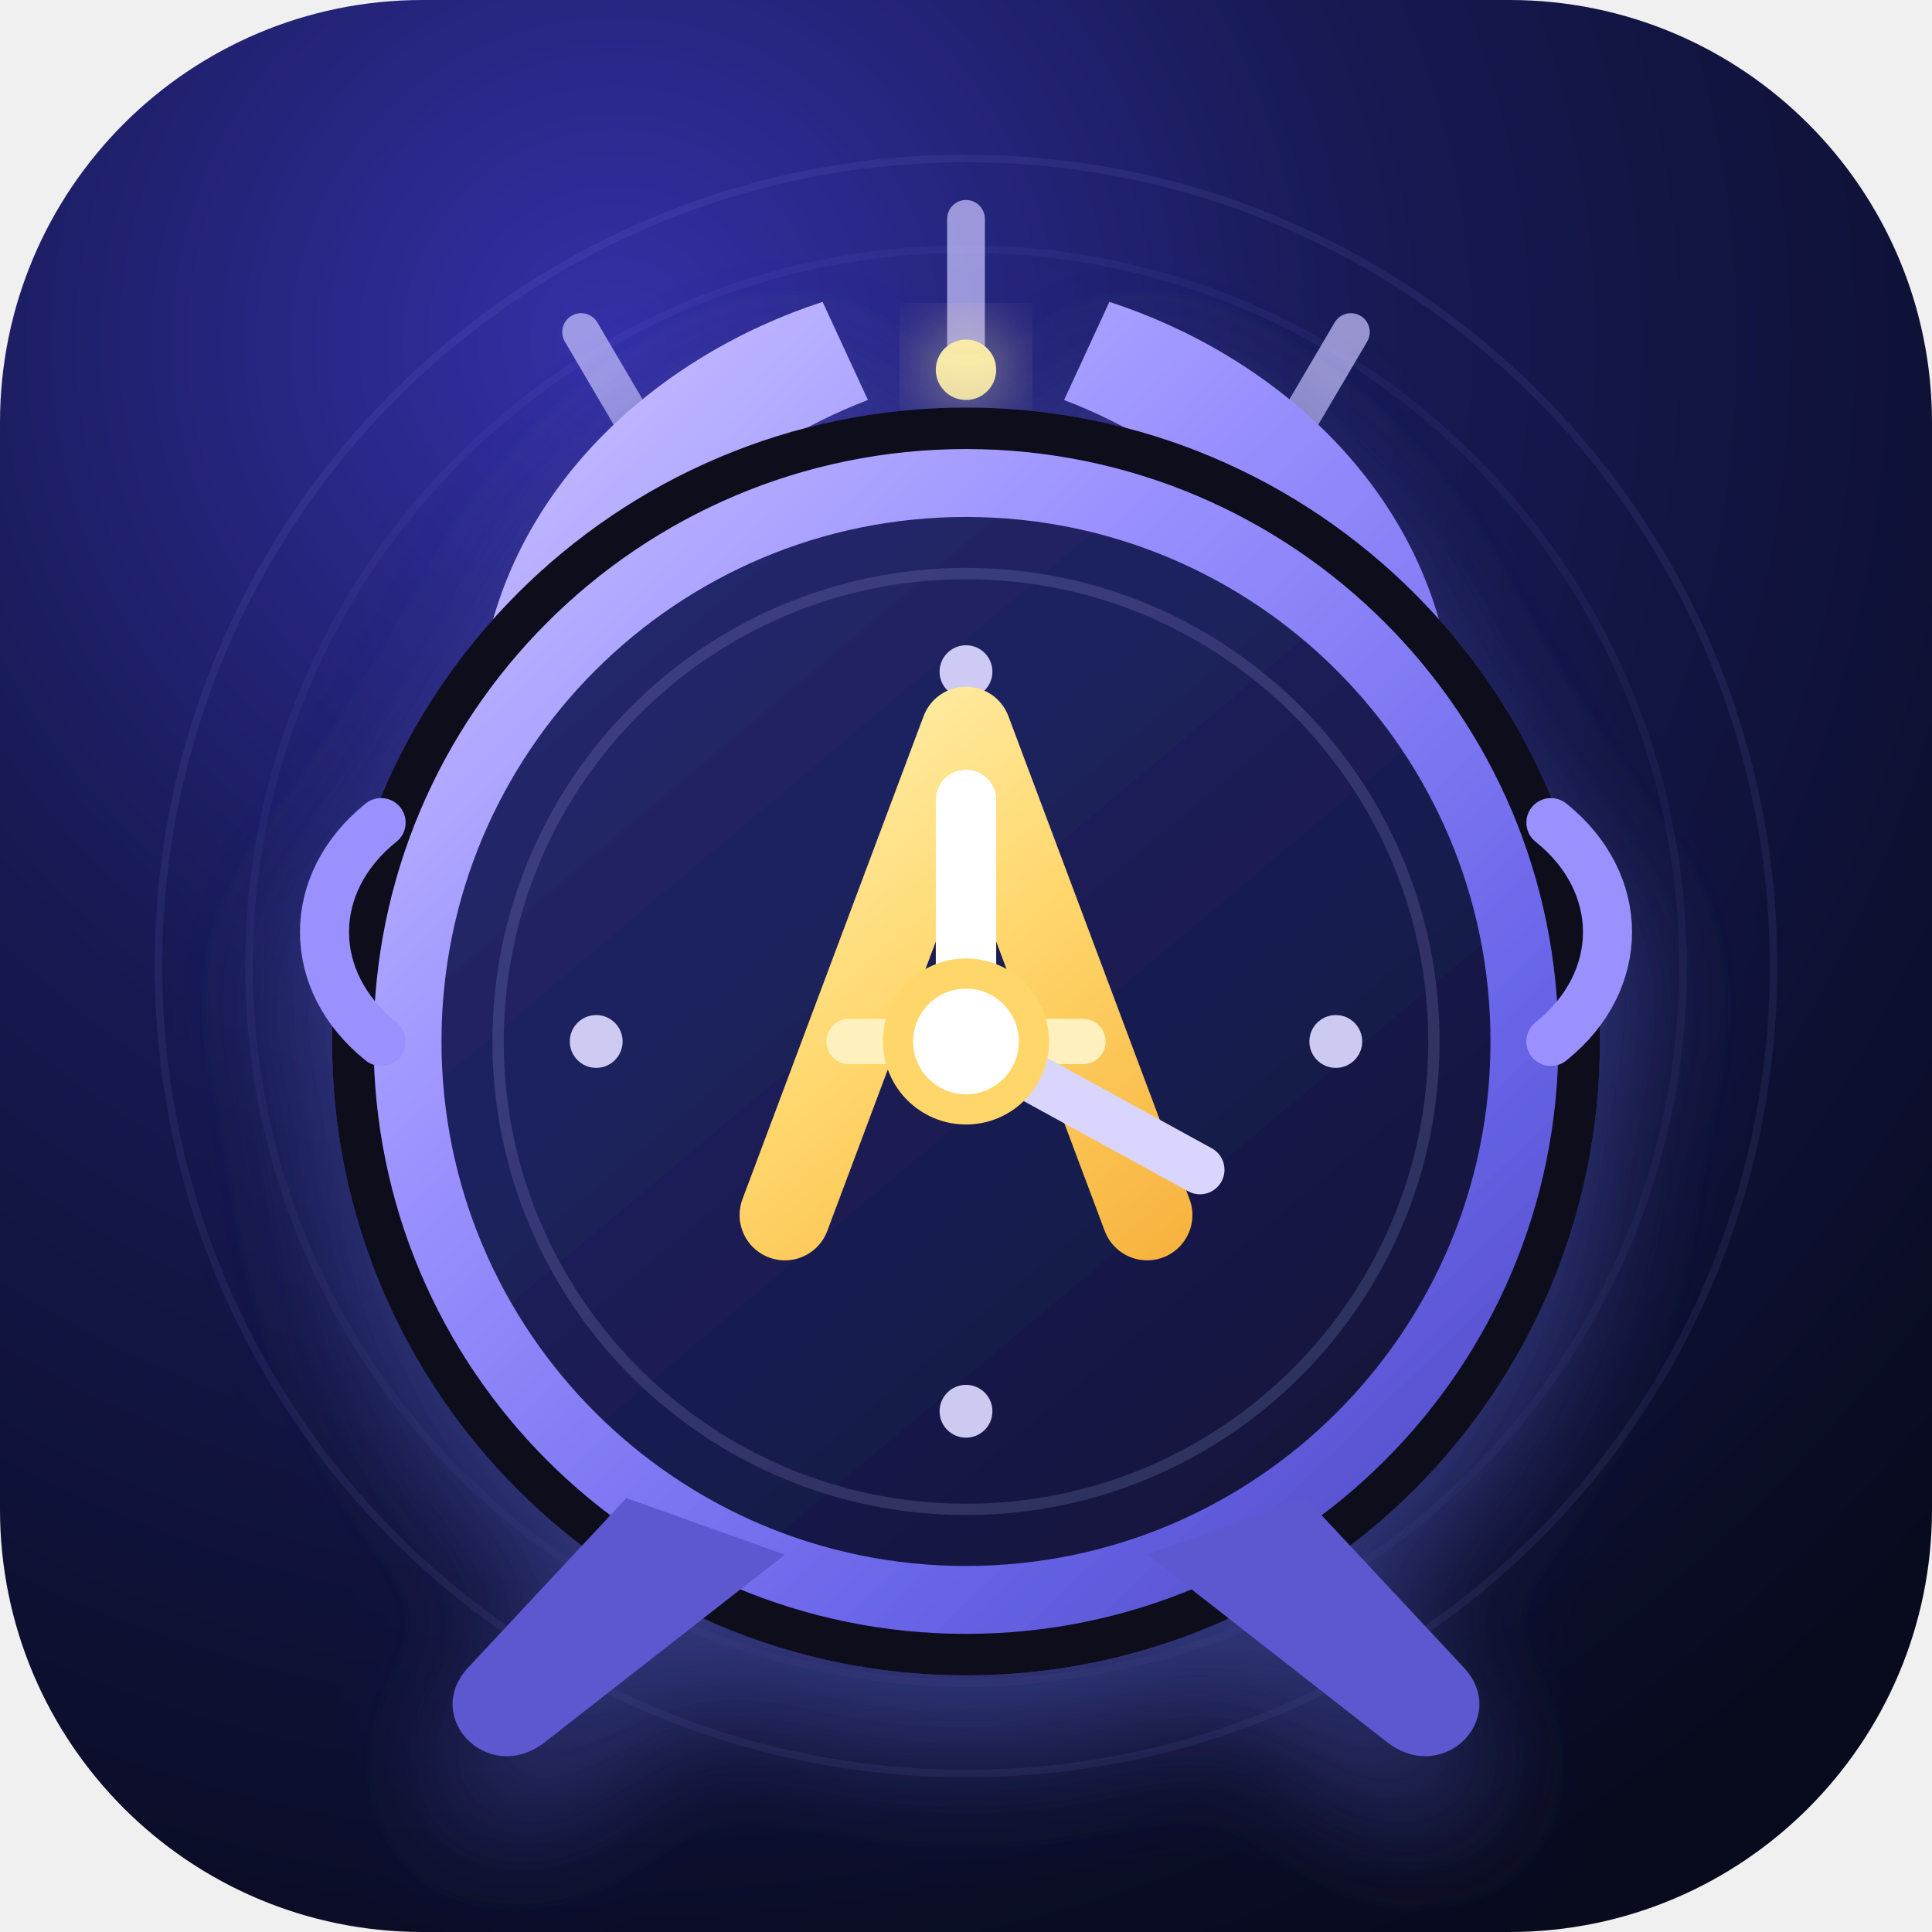
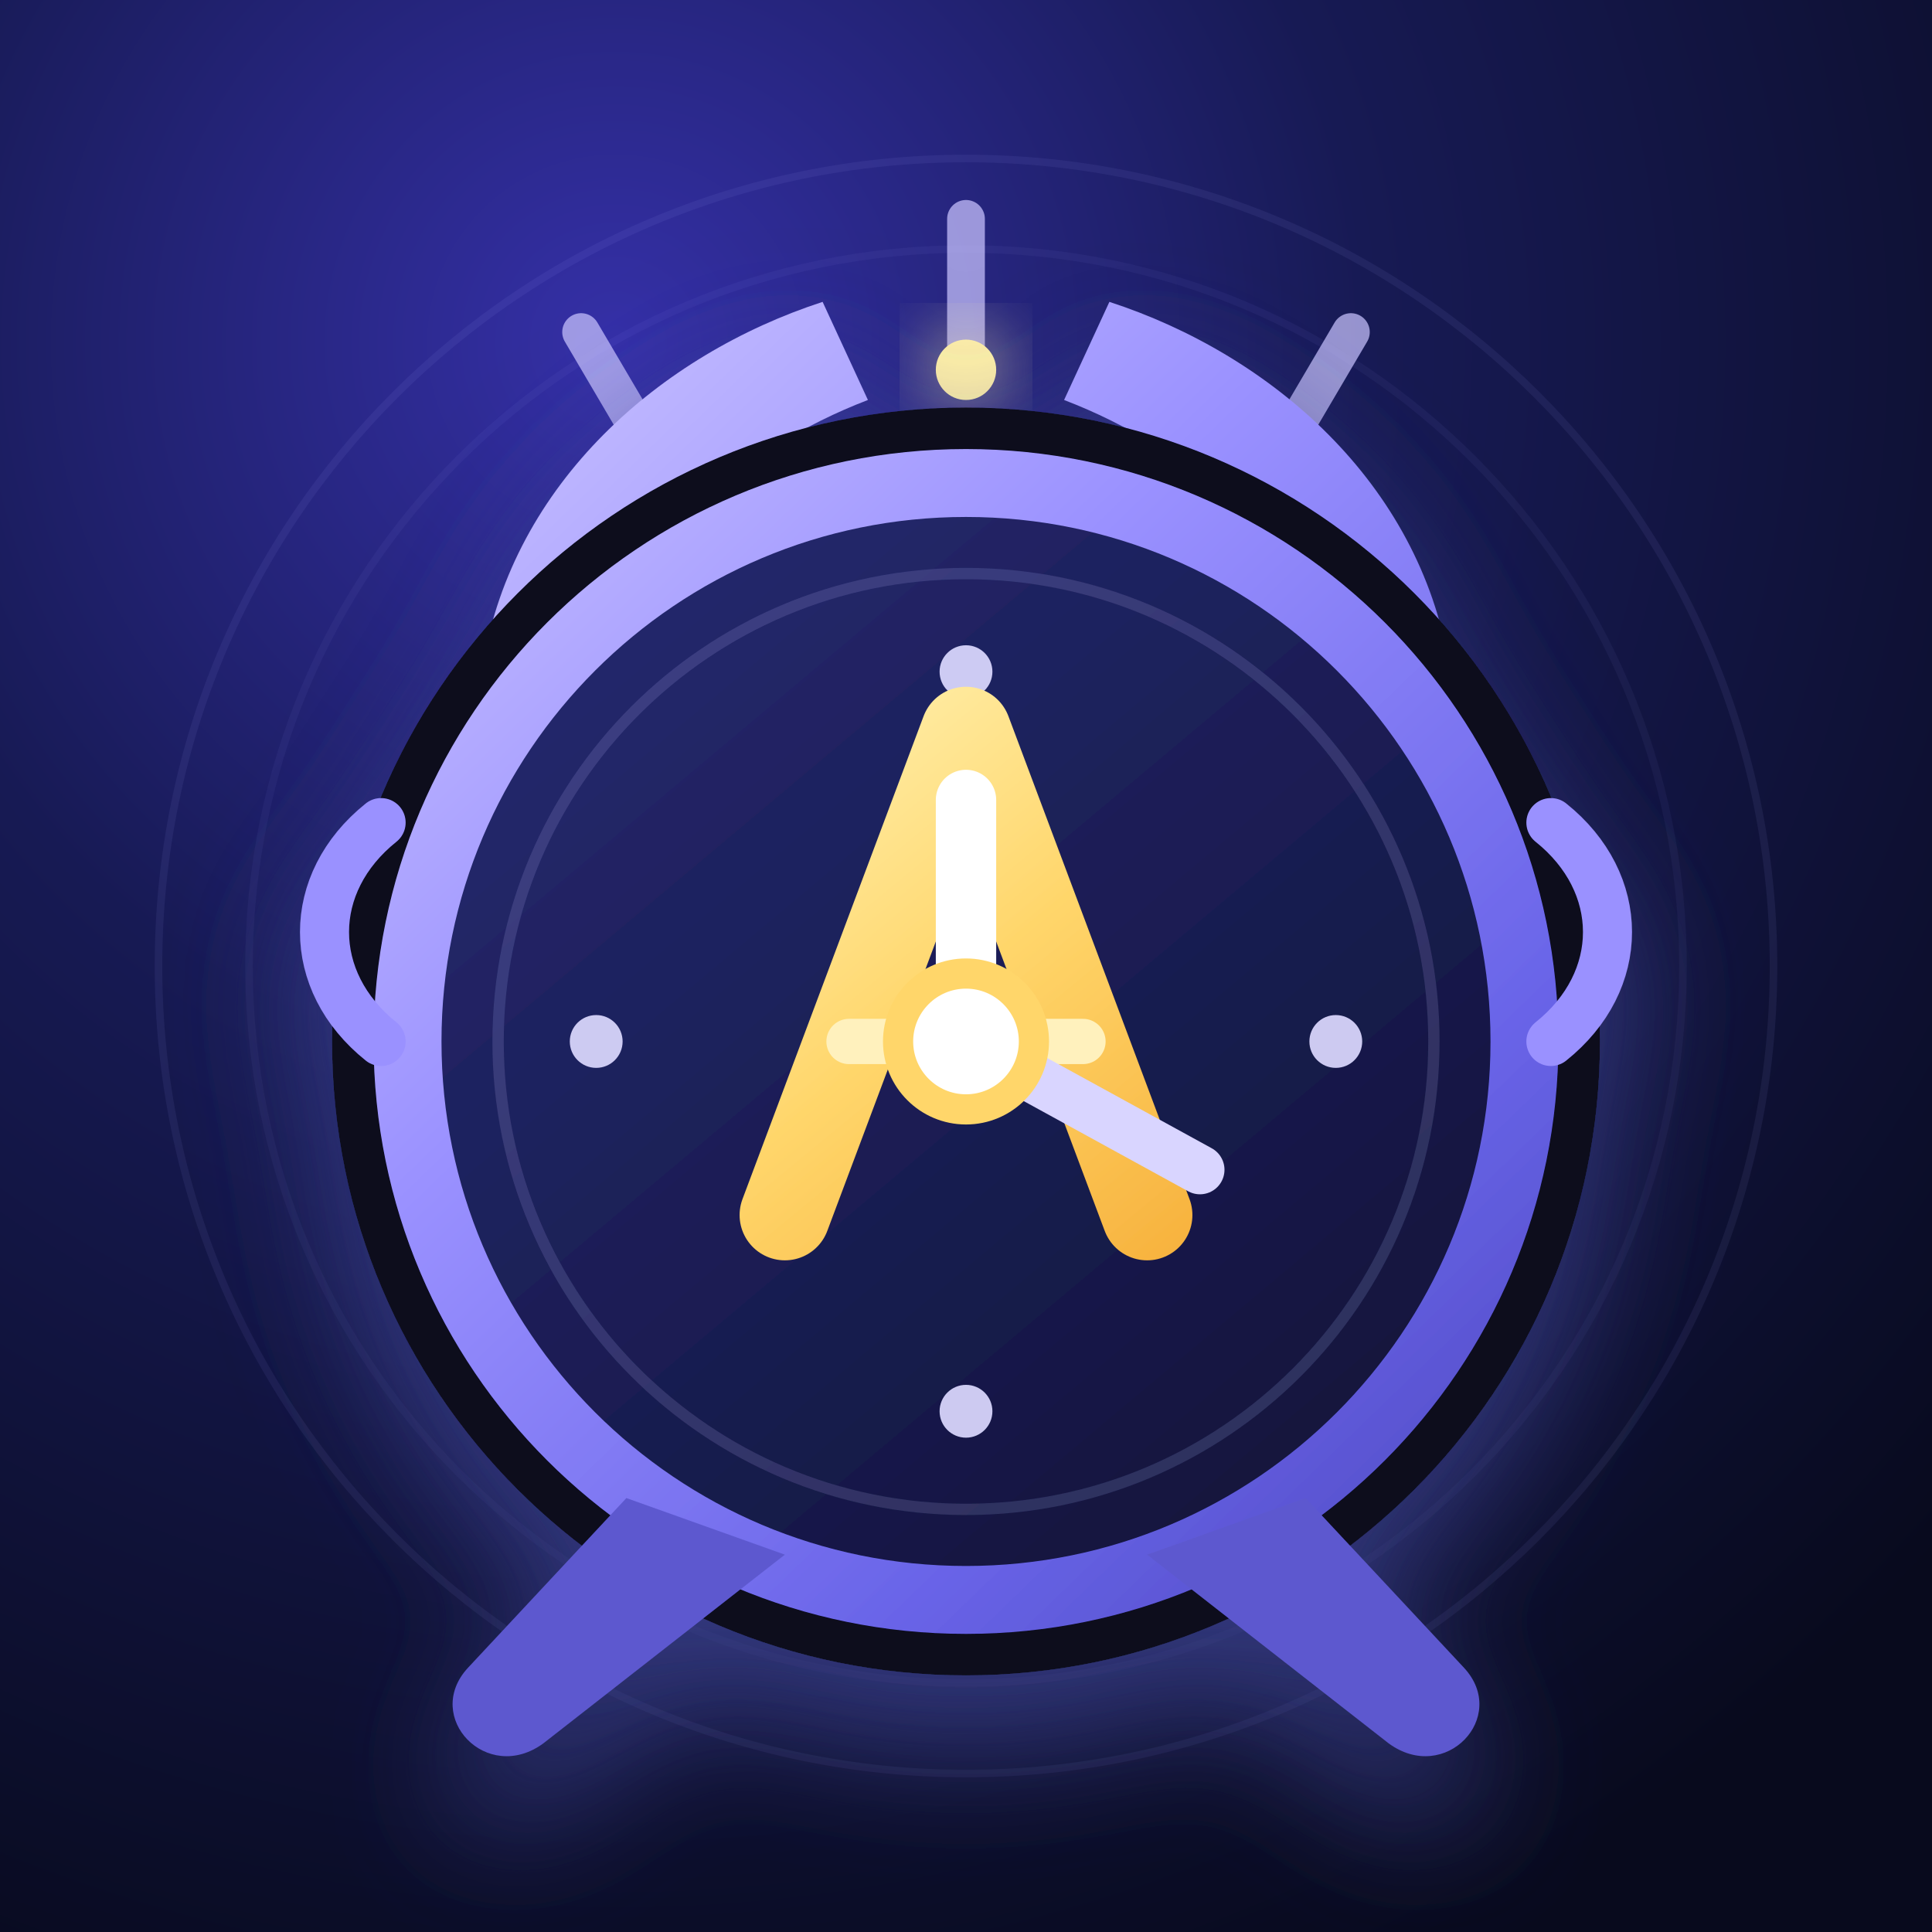
<svg xmlns="http://www.w3.org/2000/svg" viewBox="0 0 512 512" width="512" height="512">
  <defs>
    <radialGradient id="bg" cx="32%" cy="18%" r="92%">
      <stop offset="0%" stop-color="#3530a8" />
      <stop offset="42%" stop-color="#171a54" />
      <stop offset="100%" stop-color="#080a1d" />
    </radialGradient>
    <linearGradient id="ring" x1="82" y1="78" x2="430" y2="438" gradientUnits="userSpaceOnUse">
      <stop offset="0%" stop-color="#d5ceff" />
      <stop offset="38%" stop-color="#9a91ff" />
      <stop offset="72%" stop-color="#6964e8" />
      <stop offset="100%" stop-color="#4540b4" />
    </linearGradient>
    <linearGradient id="face" x1="150" y1="142" x2="358" y2="390" gradientUnits="userSpaceOnUse">
      <stop offset="0%" stop-color="#252970" />
      <stop offset="100%" stop-color="#11143b" />
    </linearGradient>
    <linearGradient id="gold" x1="200" y1="178" x2="330" y2="336" gradientUnits="userSpaceOnUse">
      <stop offset="0%" stop-color="#fff4b8" />
      <stop offset="48%" stop-color="#ffd66b" />
      <stop offset="100%" stop-color="#f6ad37" />
    </linearGradient>
    <filter id="shadow" x="-30%" y="-30%" width="160%" height="170%">
      <feGaussianBlur in="SourceAlpha" stdDeviation="18" result="blur" />
      <feOffset dy="18" result="offset" />
      <feColorMatrix in="offset" type="matrix" values="0.04 0 0 0 0.05  0 0.04 0 0 0.06  0 0 0.24 0 0.31  0 0 0 0.75 0" />
      <feMerge>
        <feMergeNode />
        <feMergeNode in="SourceGraphic" />
      </feMerge>
    </filter>
    <filter id="softGlow" x="-60%" y="-60%" width="220%" height="220%">
      <feGaussianBlur stdDeviation="10" result="b" />
      <feMerge>
        <feMergeNode in="b" />
        <feMergeNode in="SourceGraphic" />
      </feMerge>
    </filter>
  </defs>
-   <rect width="512" height="512" rx="112" fill="url(#bg)" />
+   <rect width="512" height="512" fill="url(#bg)" />
  <circle cx="256" cy="256" r="214" fill="none" stroke="#a9a3ff" stroke-opacity=".08" stroke-width="2" />
  <circle cx="256" cy="256" r="190" fill="none" stroke="#a9a3ff" stroke-opacity=".055" stroke-width="2" />
  <g stroke="#c9c4ff" stroke-width="10" stroke-linecap="round" opacity=".72">
    <path d="M256 58v38" />
    <path d="M154 88l20 34" />
    <path d="M358 88l-20 34" />
  </g>
  <circle cx="256" cy="98" r="8" fill="#fff0a8" filter="url(#softGlow)" />
  <g filter="url(#shadow)">
    <path d="M128 176c8-48 47-82 90-96l12 26c-34 13-61 38-70 70z" fill="url(#ring)" />
    <path d="M384 176c-8-48-47-82-90-96l-12 26c34 13 61 38 70 70z" fill="url(#ring)" />
    <circle cx="256" cy="276" r="158" fill="#090b26" stroke="#08091f" stroke-width="20" />
    <circle cx="256" cy="276" r="148" fill="url(#face)" stroke="url(#ring)" stroke-width="18" />
    <circle cx="256" cy="276" r="124" fill="none" stroke="#bcb6ff" stroke-opacity=".16" stroke-width="3" />
    <g fill="#dcd9ff" opacity=".92">
      <circle cx="256" cy="178" r="7" />
      <circle cx="354" cy="276" r="7" />
      <circle cx="256" cy="374" r="7" />
      <circle cx="158" cy="276" r="7" />
    </g>
    <path d="M208 322l48-128 48 128" fill="none" stroke="url(#gold)" stroke-width="24" stroke-linecap="round" stroke-linejoin="round" />
    <path d="M225 276h62" fill="none" stroke="#fff1bd" stroke-width="12" stroke-linecap="round" />
    <path d="M256 276v-64" fill="none" stroke="#ffffff" stroke-width="16" stroke-linecap="round" />
    <path d="M256 276l62 34" fill="none" stroke="#d9d5ff" stroke-width="13" stroke-linecap="round" />
    <circle cx="256" cy="276" r="18" fill="#fff" stroke="#ffd66b" stroke-width="8" />
    <path d="M166 397l-42 45c-12 13 5 31 20 20l64-50z" fill="#5d59cf" />
    <path d="M346 397l42 45c12 13-5 31-20 20l-64-50z" fill="#5d59cf" />
    <path d="M101 276c-20-16-20-42 0-58M411 218c20 16 20 42 0 58" fill="none" stroke="#9a91ff" stroke-width="13" stroke-linecap="round" />
  </g>
</svg>
